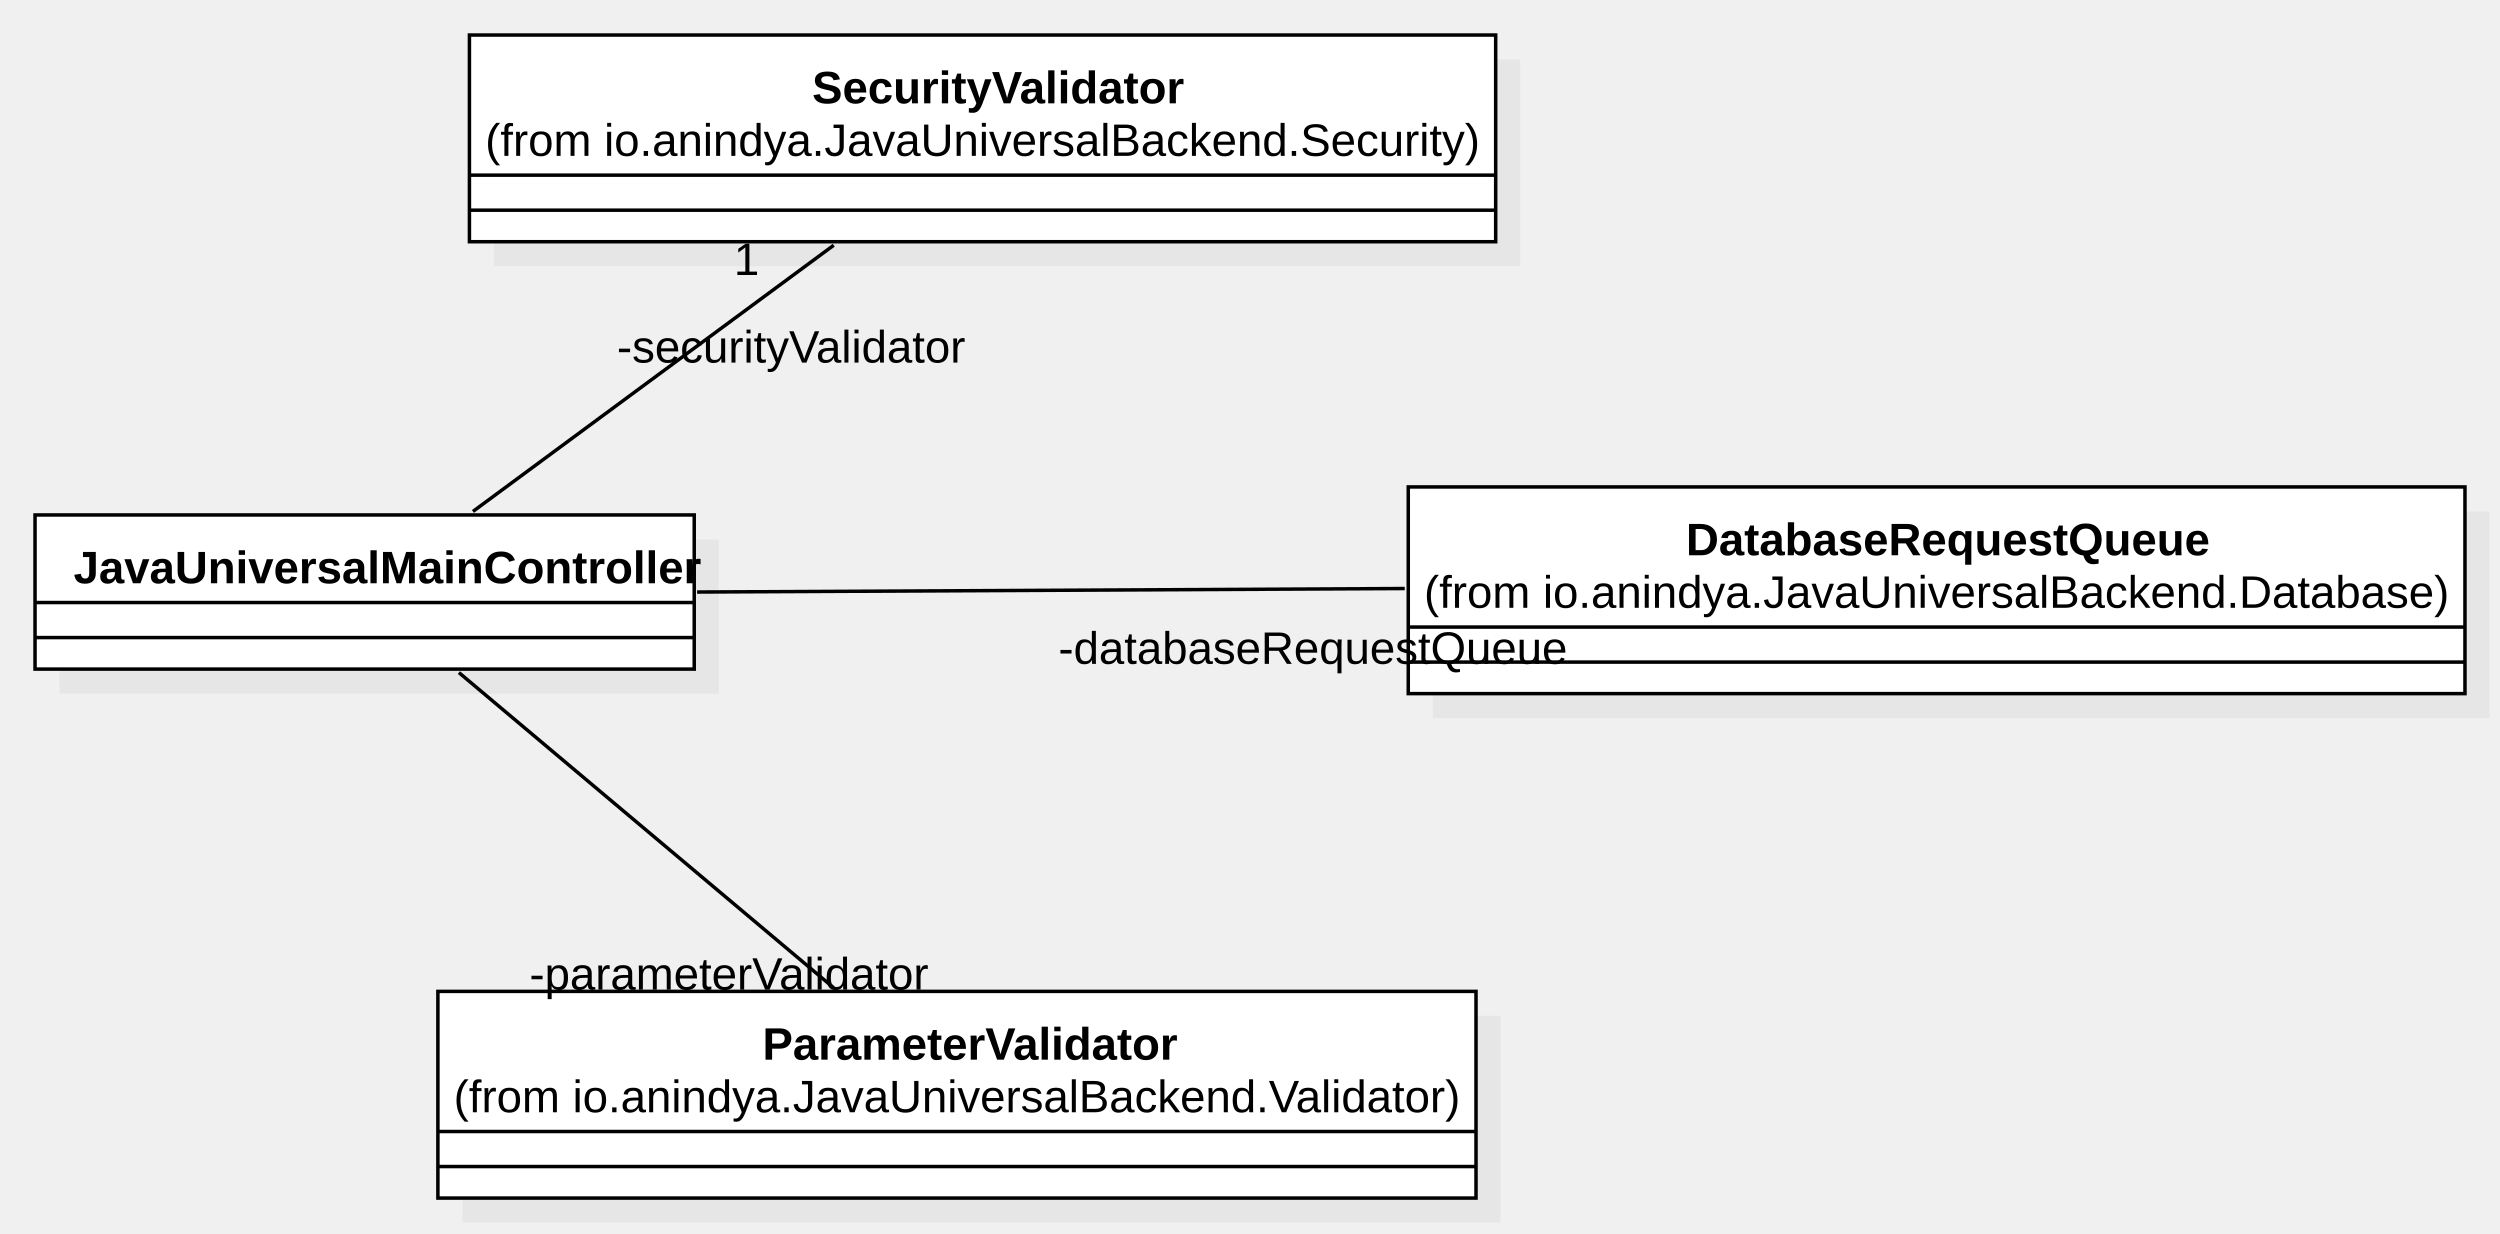
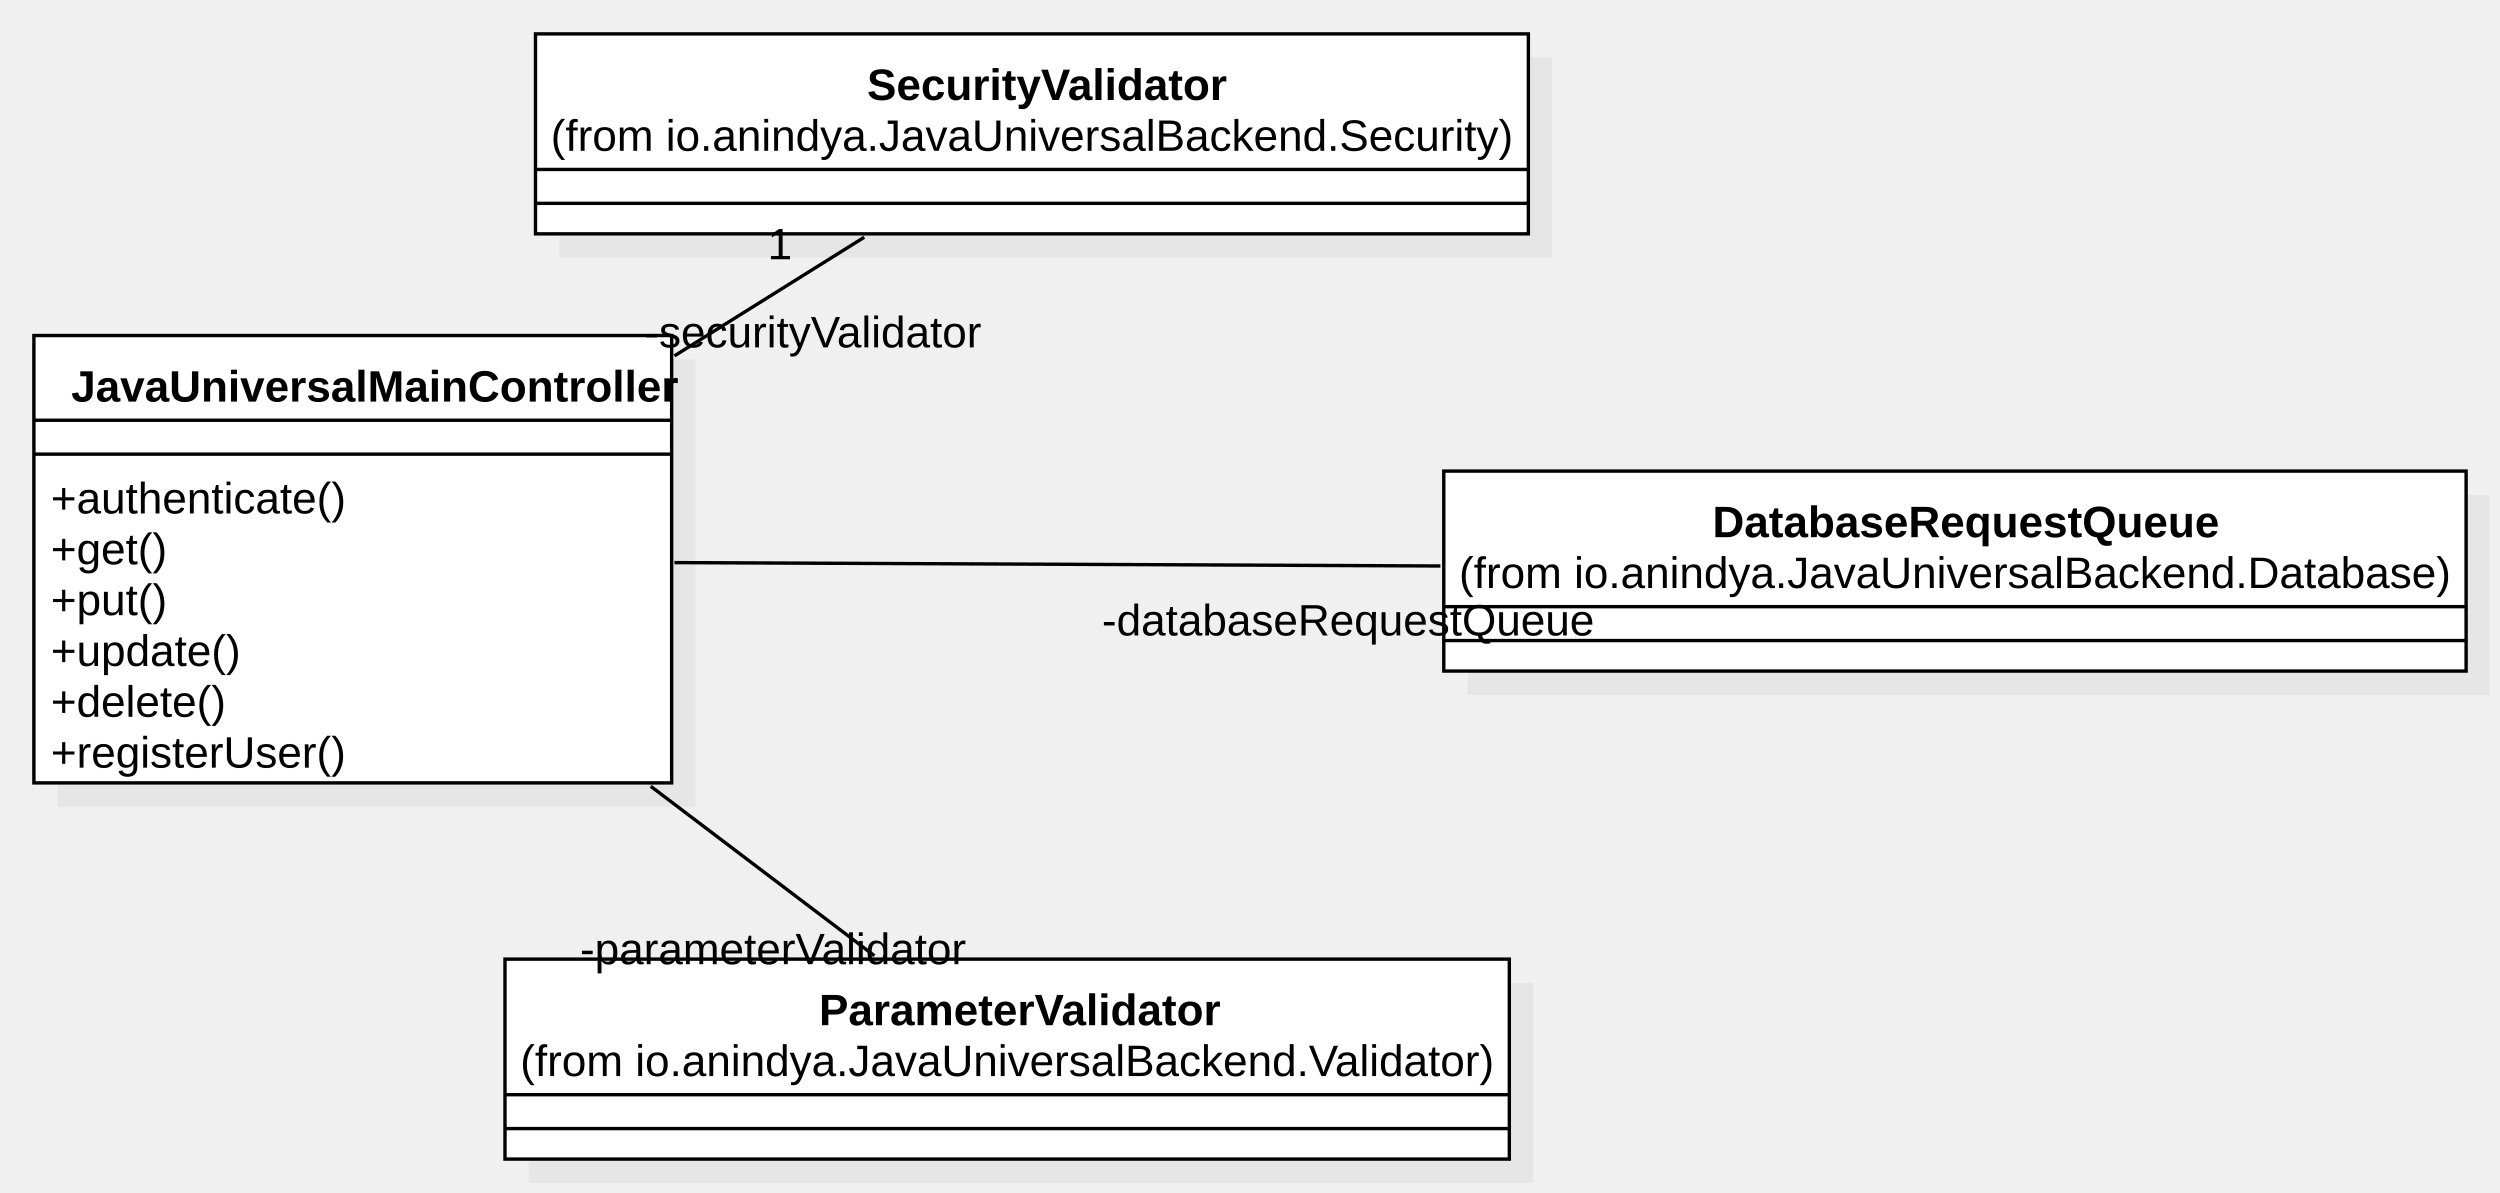
- <svg xmlns="http://www.w3.org/2000/svg" version="1.1" width="713.646" height="352">
+ <svg xmlns="http://www.w3.org/2000/svg" version="1.1" width="737.646" height="352">
  <defs />
  <g>
-     <g transform="translate(-134,-173) scale(1,1)">
+     <g transform="translate(-110,-173) scale(1,1)">
      <rect fill="#C0C0C0" stroke="none" x="275" y="190" width="292.956" height="59" opacity="0.2" />
    </g>
-     <g transform="translate(-134,-173) scale(1,1)">
+     <g transform="translate(-110,-173) scale(1,1)">
      <rect fill="#ffffff" stroke="none" x="268" y="183" width="292.956" height="59" />
    </g>
-     <g transform="translate(-134,-173) scale(1,1)">
+     <g transform="translate(-110,-173) scale(1,1)">
      <path fill="none" stroke="#000000" d="M 268 183 L 560.956 183 L 560.956 242 L 268 242 L 268 183 Z Z" stroke-miterlimit="10" />
    </g>
-     <g transform="translate(-134,-173) scale(1,1)">
+     <g transform="translate(-110,-173) scale(1,1)">
      <path fill="none" stroke="#000000" d="M 268 223 L 560.956 223" stroke-miterlimit="10" />
    </g>
-     <g transform="translate(-134,-173) scale(1,1)">
+     <g transform="translate(-110,-173) scale(1,1)">
      <path fill="none" stroke="#000000" d="M 268 233 L 560.956 233" stroke-miterlimit="10" />
    </g>
-     <g transform="translate(-134,-173) scale(1,1)">
+     <g transform="translate(-110,-173) scale(1,1)">
      <g>
        <path fill="none" stroke="none" />
        <text fill="#000000" stroke="none" font-family="Arial" font-size="13px" font-style="normal" font-weight="bold" text-decoration="none" x="365.826" y="202.5">SecurityValidator</text>
      </g>
    </g>
-     <g transform="translate(-134,-173) scale(1,1)">
+     <g transform="translate(-110,-173) scale(1,1)">
      <g>
        <path fill="none" stroke="none" />
        <text fill="#000000" stroke="none" font-family="Arial" font-size="13px" font-style="normal" font-weight="normal" text-decoration="none" x="272.5" y="217.5">(from io.anindya.JavaUniversalBackend.Security)</text>
      </g>
    </g>
-     <g transform="translate(-134,-173) scale(1,1)">
+     <g transform="translate(-110,-173) scale(1,1)">
      <rect fill="#C0C0C0" stroke="none" x="266" y="463" width="296.339" height="59" opacity="0.2" />
    </g>
-     <g transform="translate(-134,-173) scale(1,1)">
+     <g transform="translate(-110,-173) scale(1,1)">
      <rect fill="#ffffff" stroke="none" x="259" y="456" width="296.339" height="59" />
    </g>
-     <g transform="translate(-134,-173) scale(1,1)">
+     <g transform="translate(-110,-173) scale(1,1)">
      <path fill="none" stroke="#000000" d="M 259 456 L 555.339 456 L 555.339 515 L 259 515 L 259 456 Z Z" stroke-miterlimit="10" />
    </g>
-     <g transform="translate(-134,-173) scale(1,1)">
+     <g transform="translate(-110,-173) scale(1,1)">
      <path fill="none" stroke="#000000" d="M 259 496 L 555.339 496" stroke-miterlimit="10" />
    </g>
-     <g transform="translate(-134,-173) scale(1,1)">
+     <g transform="translate(-110,-173) scale(1,1)">
      <path fill="none" stroke="#000000" d="M 259 506 L 555.339 506" stroke-miterlimit="10" />
    </g>
-     <g transform="translate(-134,-173) scale(1,1)">
+     <g transform="translate(-110,-173) scale(1,1)">
      <g>
        <path fill="none" stroke="none" />
        <text fill="#000000" stroke="none" font-family="Arial" font-size="13px" font-style="normal" font-weight="bold" text-decoration="none" x="351.653" y="475.5">ParameterValidator</text>
      </g>
    </g>
-     <g transform="translate(-134,-173) scale(1,1)">
+     <g transform="translate(-110,-173) scale(1,1)">
      <g>
        <path fill="none" stroke="none" />
        <text fill="#000000" stroke="none" font-family="Arial" font-size="13px" font-style="normal" font-weight="normal" text-decoration="none" x="263.5" y="490.5">(from io.anindya.JavaUniversalBackend.Validator)</text>
      </g>
    </g>
-     <g transform="translate(-134,-173) scale(1,1)">
+     <g transform="translate(-110,-173) scale(1,1)">
      <rect fill="#C0C0C0" stroke="none" x="543" y="319" width="301.646" height="59" opacity="0.2" />
    </g>
-     <g transform="translate(-134,-173) scale(1,1)">
+     <g transform="translate(-110,-173) scale(1,1)">
      <rect fill="#ffffff" stroke="none" x="536" y="312" width="301.646" height="59" />
    </g>
-     <g transform="translate(-134,-173) scale(1,1)">
+     <g transform="translate(-110,-173) scale(1,1)">
      <path fill="none" stroke="#000000" d="M 536 312 L 837.646 312 L 837.646 371 L 536 371 L 536 312 Z Z" stroke-miterlimit="10" />
    </g>
-     <g transform="translate(-134,-173) scale(1,1)">
+     <g transform="translate(-110,-173) scale(1,1)">
      <path fill="none" stroke="#000000" d="M 536 352 L 837.646 352" stroke-miterlimit="10" />
    </g>
-     <g transform="translate(-134,-173) scale(1,1)">
+     <g transform="translate(-110,-173) scale(1,1)">
      <path fill="none" stroke="#000000" d="M 536 362 L 837.646 362" stroke-miterlimit="10" />
    </g>
-     <g transform="translate(-134,-173) scale(1,1)">
+     <g transform="translate(-110,-173) scale(1,1)">
      <g>
        <path fill="none" stroke="none" />
        <text fill="#000000" stroke="none" font-family="Arial" font-size="13px" font-style="normal" font-weight="bold" text-decoration="none" x="615.272" y="331.5">DatabaseRequestQueue</text>
      </g>
    </g>
-     <g transform="translate(-134,-173) scale(1,1)">
+     <g transform="translate(-110,-173) scale(1,1)">
      <g>
        <path fill="none" stroke="none" />
        <text fill="#000000" stroke="none" font-family="Arial" font-size="13px" font-style="normal" font-weight="normal" text-decoration="none" x="540.5" y="346.5">(from io.anindya.JavaUniversalBackend.Database)</text>
      </g>
    </g>
-     <g transform="translate(-134,-173) scale(1,1)">
-       <rect fill="#C0C0C0" stroke="none" x="151" y="327" width="188.175" height="44" opacity="0.2" />
+     <g transform="translate(-110,-173) scale(1,1)">
+       <rect fill="#C0C0C0" stroke="none" x="127" y="279" width="188.175" height="132" opacity="0.2" />
    </g>
-     <g transform="translate(-134,-173) scale(1,1)">
-       <rect fill="#ffffff" stroke="none" x="144" y="320" width="188.175" height="44" />
+     <g transform="translate(-110,-173) scale(1,1)">
+       <rect fill="#ffffff" stroke="none" x="120" y="272" width="188.175" height="132" />
    </g>
-     <g transform="translate(-134,-173) scale(1,1)">
-       <path fill="none" stroke="#000000" d="M 144 320 L 332.175 320 L 332.175 364 L 144 364 L 144 320 Z Z" stroke-miterlimit="10" />
+     <g transform="translate(-110,-173) scale(1,1)">
+       <path fill="none" stroke="#000000" d="M 120 272 L 308.175 272 L 308.175 404 L 120 404 L 120 272 Z Z" stroke-miterlimit="10" />
    </g>
-     <g transform="translate(-134,-173) scale(1,1)">
-       <path fill="none" stroke="#000000" d="M 144 345 L 332.175 345" stroke-miterlimit="10" />
+     <g transform="translate(-110,-173) scale(1,1)">
+       <path fill="none" stroke="#000000" d="M 120 297 L 308.175 297" stroke-miterlimit="10" />
    </g>
-     <g transform="translate(-134,-173) scale(1,1)">
-       <path fill="none" stroke="#000000" d="M 144 355 L 332.175 355" stroke-miterlimit="10" />
+     <g transform="translate(-110,-173) scale(1,1)">
+       <path fill="none" stroke="#000000" d="M 120 307 L 308.175 307" stroke-miterlimit="10" />
    </g>
-     <g transform="translate(-134,-173) scale(1,1)">
+     <g transform="translate(-110,-173) scale(1,1)">
      <g>
        <path fill="none" stroke="none" />
-         <text fill="#000000" stroke="none" font-family="Arial" font-size="13px" font-style="normal" font-weight="bold" text-decoration="none" x="155" y="339.5">JavaUniversalMainController</text>
+         <text fill="#000000" stroke="none" font-family="Arial" font-size="13px" font-style="normal" font-weight="bold" text-decoration="none" x="131" y="291.5">JavaUniversalMainController</text>
      </g>
    </g>
-     <g transform="translate(-134,-173) scale(1,1)">
-       <path fill="none" stroke="#000000" d="M 372 243 L 269 319" stroke-miterlimit="10" />
-     </g>
-     <g transform="translate(-134,-173) scale(1,1)">
+     <g transform="translate(-110,-173) scale(1,1)">
      <g>
        <path fill="none" stroke="none" />
-         <text fill="#000000" stroke="none" font-family="Arial" font-size="13px" font-style="normal" font-weight="normal" text-decoration="none" x="310.115" y="276.5">-securityValidator</text>
+         <text fill="#000000" stroke="none" font-family="Arial" font-size="13px" font-style="normal" font-weight="normal" text-decoration="none" x="125" y="324.5">+authenticate()</text>
      </g>
    </g>
-     <g transform="translate(-134,-173) scale(1,1)">
+     <g transform="translate(-110,-173) scale(1,1)">
      <g>
        <path fill="none" stroke="none" />
-         <text fill="#000000" stroke="none" font-family="Arial" font-size="13px" font-style="normal" font-weight="normal" text-decoration="none" x="343.5" y="251.5">1</text>
+         <text fill="#000000" stroke="none" font-family="Arial" font-size="13px" font-style="normal" font-weight="normal" text-decoration="none" x="125" y="339.5">+get()</text>
      </g>
    </g>
-     <g transform="translate(-134,-173) scale(1,1)">
-       <path fill="none" stroke="#000000" d="M 372 455 L 265 365" stroke-miterlimit="10" />
-     </g>
-     <g transform="translate(-134,-173) scale(1,1)">
+     <g transform="translate(-110,-173) scale(1,1)">
      <g>
        <path fill="none" stroke="none" />
-         <text fill="#000000" stroke="none" font-family="Arial" font-size="13px" font-style="normal" font-weight="normal" text-decoration="none" x="285.131" y="455.5">-parameterValidator</text>
+         <text fill="#000000" stroke="none" font-family="Arial" font-size="13px" font-style="normal" font-weight="normal" text-decoration="none" x="125" y="354.5">+put()</text>
      </g>
    </g>
-     <g transform="translate(-134,-173) scale(1,1)">
-       <path fill="none" stroke="#000000" d="M 535 341 L 333 342" stroke-miterlimit="10" />
-     </g>
-     <g transform="translate(-134,-173) scale(1,1)">
+     <g transform="translate(-110,-173) scale(1,1)">
      <g>
        <path fill="none" stroke="none" />
-         <text fill="#000000" stroke="none" font-family="Arial" font-size="13px" font-style="normal" font-weight="normal" text-decoration="none" x="436.131" y="362.5">-databaseRequestQueue</text>
+         <text fill="#000000" stroke="none" font-family="Arial" font-size="13px" font-style="normal" font-weight="normal" text-decoration="none" x="125" y="369.5">+update()</text>
+       </g>
+     </g>
+     <g transform="translate(-110,-173) scale(1,1)">
+       <g>
+         <path fill="none" stroke="none" />
+         <text fill="#000000" stroke="none" font-family="Arial" font-size="13px" font-style="normal" font-weight="normal" text-decoration="none" x="125" y="384.5">+delete()</text>
+       </g>
+     </g>
+     <g transform="translate(-110,-173) scale(1,1)">
+       <g>
+         <path fill="none" stroke="none" />
+         <text fill="#000000" stroke="none" font-family="Arial" font-size="13px" font-style="normal" font-weight="normal" text-decoration="none" x="125" y="399.5">+registerUser()</text>
+       </g>
+     </g>
+     <g transform="translate(-110,-173) scale(1,1)">
+       <path fill="none" stroke="#000000" d="M 365 243 L 309 278" stroke-miterlimit="10" />
+     </g>
+     <g transform="translate(-110,-173) scale(1,1)">
+       <g>
+         <path fill="none" stroke="none" />
+         <text fill="#000000" stroke="none" font-family="Arial" font-size="13px" font-style="normal" font-weight="normal" text-decoration="none" x="300.115" y="275.5">-securityValidator</text>
+       </g>
+     </g>
+     <g transform="translate(-110,-173) scale(1,1)">
+       <g>
+         <path fill="none" stroke="none" />
+         <text fill="#000000" stroke="none" font-family="Arial" font-size="13px" font-style="normal" font-weight="normal" text-decoration="none" x="336.5" y="249.5">1</text>
+       </g>
+     </g>
+     <g transform="translate(-110,-173) scale(1,1)">
+       <path fill="none" stroke="#000000" d="M 368 455 L 302 405" stroke-miterlimit="10" />
+     </g>
+     <g transform="translate(-110,-173) scale(1,1)">
+       <g>
+         <path fill="none" stroke="none" />
+         <text fill="#000000" stroke="none" font-family="Arial" font-size="13px" font-style="normal" font-weight="normal" text-decoration="none" x="281.131" y="457.5">-parameterValidator</text>
+       </g>
+     </g>
+     <g transform="translate(-110,-173) scale(1,1)">
+       <path fill="none" stroke="#000000" d="M 535 340 L 309 339" stroke-miterlimit="10" />
+     </g>
+     <g transform="translate(-110,-173) scale(1,1)">
+       <g>
+         <path fill="none" stroke="none" />
+         <text fill="#000000" stroke="none" font-family="Arial" font-size="13px" font-style="normal" font-weight="normal" text-decoration="none" x="435.131" y="360.5">-databaseRequestQueue</text>
      </g>
    </g>
  </g>
</svg>
